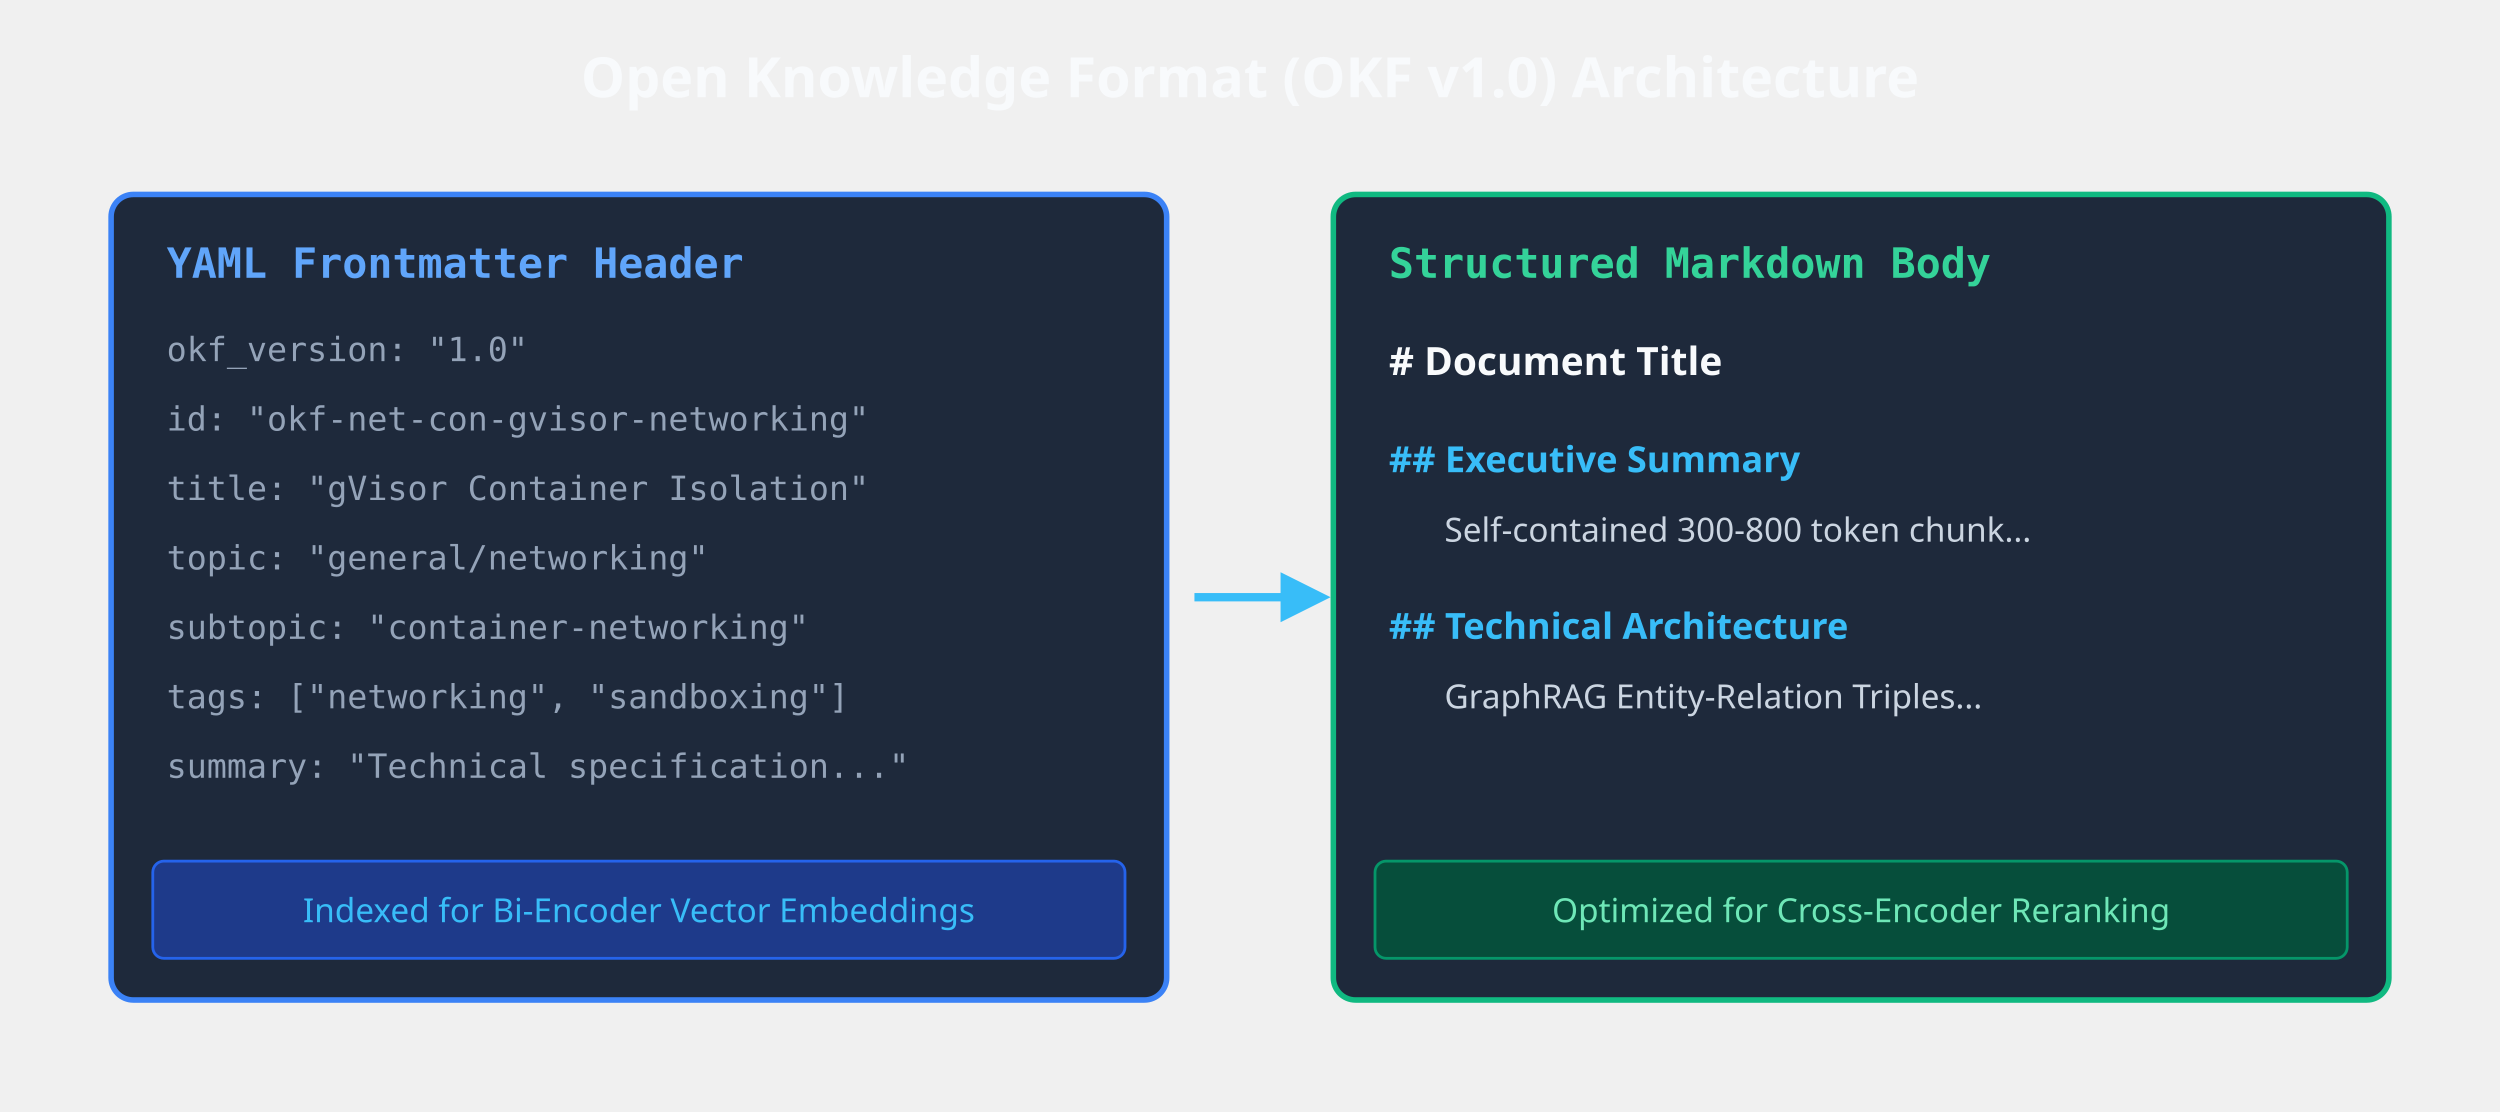
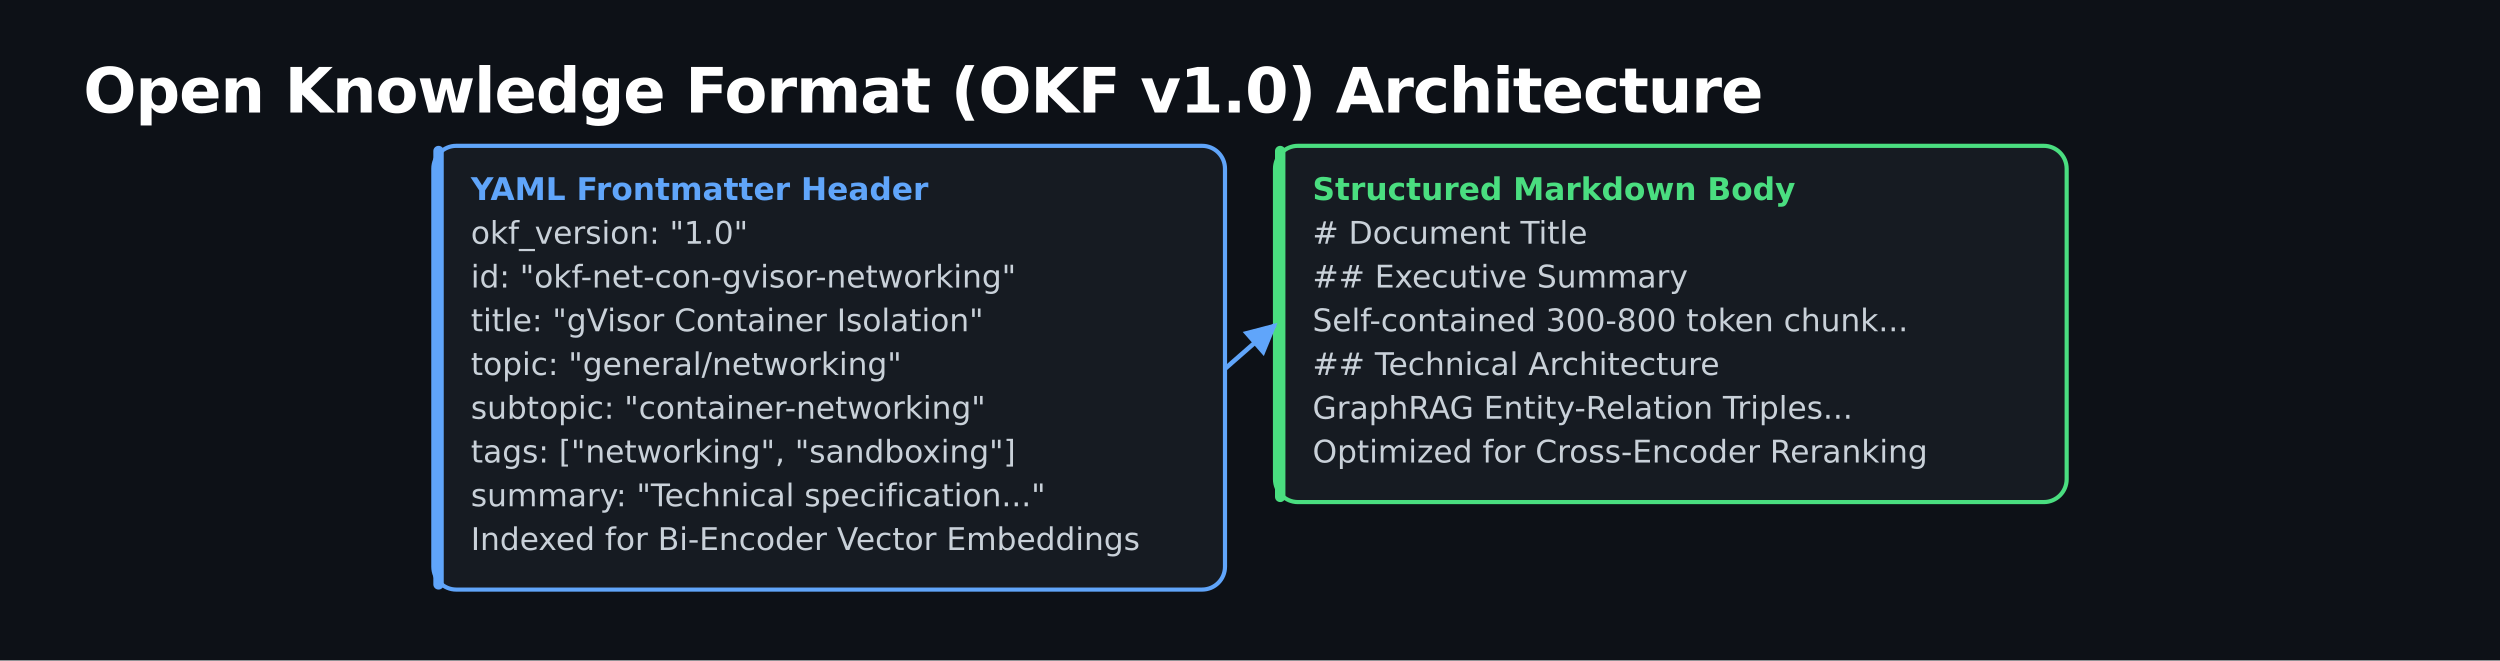
- <svg xmlns="http://www.w3.org/2000/svg" viewBox="0 0 900 400" width="100%" height="100%" style="background-color: #0f172a; border-radius: 8px;">
-   <text x="450" y="35" fill="#f8fafc" font-family="system-ui, sans-serif" font-size="20" font-weight="bold" text-anchor="middle">Open Knowledge Format (OKF v1.0) Architecture</text>
-   <rect x="40" y="70" width="380" height="290" rx="8" fill="#1e293b" stroke="#3b82f6" stroke-width="2" />
-   <text x="60" y="100" fill="#60a5fa" font-family="monospace" font-size="15" font-weight="bold">YAML Frontmatter Header</text>
-   <text x="60" y="130" fill="#94a3b8" font-family="monospace" font-size="12">okf_version: "1.0"</text>
-   <text x="60" y="155" fill="#94a3b8" font-family="monospace" font-size="12">id: "okf-net-con-gvisor-networking"</text>
-   <text x="60" y="180" fill="#94a3b8" font-family="monospace" font-size="12">title: "gVisor Container Isolation"</text>
-   <text x="60" y="205" fill="#94a3b8" font-family="monospace" font-size="12">topic: "general/networking"</text>
-   <text x="60" y="230" fill="#94a3b8" font-family="monospace" font-size="12">subtopic: "container-networking"</text>
-   <text x="60" y="255" fill="#94a3b8" font-family="monospace" font-size="12">tags: ["networking", "sandboxing"]</text>
-   <text x="60" y="280" fill="#94a3b8" font-family="monospace" font-size="12">summary: "Technical specification..."</text>
-   <rect x="55" y="310" width="350" height="35" rx="4" fill="#1e3a8a" stroke="#2563eb" stroke-width="1" />
-   <text x="230" y="332" fill="#38bdf8" font-family="system-ui, sans-serif" font-size="12" text-anchor="middle">Indexed for Bi-Encoder Vector Embeddings</text>
-   <path d="M 430 215 L 470 215" stroke="#38bdf8" stroke-width="3" fill="none" marker-end="url(#arrow)" />
-   <defs>
-     <marker id="arrow" viewBox="0 0 10 10" refX="5" refY="5" markerWidth="6" markerHeight="6" orient="auto-start-reverse">
-       <path d="M 0 0 L 10 5 L 0 10 z" fill="#38bdf8" />
-     </marker>
-   </defs>
-   <rect x="480" y="70" width="380" height="290" rx="8" fill="#1e293b" stroke="#10b981" stroke-width="2" />
-   <text x="500" y="100" fill="#34d399" font-family="monospace" font-size="15" font-weight="bold">Structured Markdown Body</text>
-   <text x="500" y="135" fill="#f8fafc" font-family="system-ui, sans-serif" font-size="14" font-weight="bold"># Document Title</text>
-   <text x="500" y="170" fill="#38bdf8" font-family="system-ui, sans-serif" font-size="13" font-weight="bold">## Executive Summary</text>
-   <text x="520" y="195" fill="#cbd5e1" font-family="system-ui, sans-serif" font-size="12">Self-contained 300-800 token chunk...</text>
-   <text x="500" y="230" fill="#38bdf8" font-family="system-ui, sans-serif" font-size="13" font-weight="bold">## Technical Architecture</text>
-   <text x="520" y="255" fill="#cbd5e1" font-family="system-ui, sans-serif" font-size="12">GraphRAG Entity-Relation Triples...</text>
-   <rect x="495" y="310" width="350" height="35" rx="4" fill="#064e3b" stroke="#059669" stroke-width="1" />
-   <text x="670" y="332" fill="#6ee7b7" font-family="system-ui, sans-serif" font-size="12" text-anchor="middle">Optimized for Cross-Encoder Reranking</text>
+ <svg xmlns="http://www.w3.org/2000/svg" width="1200" height="317" viewBox="0 0 1200 317" font-family="'Space Grotesk', DejaVu Sans, Verdana, sans-serif">
+   <rect width="1200" height="317" fill="#0d1117" />
+   <text x="40" y="54" font-size="30" font-weight="bold" fill="#ffffff" letter-spacing="-0.5">Open Knowledge Format (OKF v1.0) Architecture</text>
+   <rect x="208" y="70" width="380" height="213" rx="11" fill="#161b22" stroke="#60a5fa" stroke-width="2" />
+   <rect x="208" y="70" width="5" height="213" rx="2.5" fill="#60a5fa" />
+   <text x="226" y="96" font-size="15" font-weight="bold" fill="#60a5fa">YAML Frontmatter Header</text>
+   <text x="226" y="117" font-size="15" fill="#c9d1d9" font-family="'Space Grotesk', 'DejaVu Sans', Verdana, sans-serif">okf_version: "1.0"</text>
+   <text x="226" y="138" font-size="15" fill="#c9d1d9" font-family="'Space Grotesk', 'DejaVu Sans', Verdana, sans-serif">id: "okf-net-con-gvisor-networking"</text>
+   <text x="226" y="159" font-size="15" fill="#c9d1d9" font-family="'Space Grotesk', 'DejaVu Sans', Verdana, sans-serif">title: "gVisor Container Isolation"</text>
+   <text x="226" y="180" font-size="15" fill="#c9d1d9" font-family="'Space Grotesk', 'DejaVu Sans', Verdana, sans-serif">topic: "general/networking"</text>
+   <text x="226" y="201" font-size="15" fill="#c9d1d9" font-family="'Space Grotesk', 'DejaVu Sans', Verdana, sans-serif">subtopic: "container-networking"</text>
+   <text x="226" y="222" font-size="15" fill="#c9d1d9" font-family="'Space Grotesk', 'DejaVu Sans', Verdana, sans-serif">tags: ["networking", "sandboxing"]</text>
+   <text x="226" y="243" font-size="15" fill="#c9d1d9" font-family="'Space Grotesk', 'DejaVu Sans', Verdana, sans-serif">summary: "Technical specification..."</text>
+   <text x="226" y="264" font-size="15" fill="#c9d1d9" font-family="'Space Grotesk', 'DejaVu Sans', Verdana, sans-serif">Indexed for Bi-Encoder Vector Embeddings</text>
+   <rect x="612" y="70" width="380" height="171" rx="11" fill="#161b22" stroke="#4ade80" stroke-width="2" />
+   <rect x="612" y="70" width="5" height="171" rx="2.5" fill="#4ade80" />
+   <text x="630" y="96" font-size="15" font-weight="bold" fill="#4ade80">Structured Markdown Body</text>
+   <text x="630" y="117" font-size="15" fill="#c9d1d9" font-family="'Space Grotesk', 'DejaVu Sans', Verdana, sans-serif"># Document Title</text>
+   <text x="630" y="138" font-size="15" fill="#c9d1d9" font-family="'Space Grotesk', 'DejaVu Sans', Verdana, sans-serif">## Executive Summary</text>
+   <text x="630" y="159" font-size="15" fill="#c9d1d9" font-family="'Space Grotesk', 'DejaVu Sans', Verdana, sans-serif">Self-contained 300-800 token chunk...</text>
+   <text x="630" y="180" font-size="15" fill="#c9d1d9" font-family="'Space Grotesk', 'DejaVu Sans', Verdana, sans-serif">## Technical Architecture</text>
+   <text x="630" y="201" font-size="15" fill="#c9d1d9" font-family="'Space Grotesk', 'DejaVu Sans', Verdana, sans-serif">GraphRAG Entity-Relation Triples...</text>
+   <text x="630" y="222" font-size="15" fill="#c9d1d9" font-family="'Space Grotesk', 'DejaVu Sans', Verdana, sans-serif">Optimized for Cross-Encoder Reranking</text>
+   <marker id="ar1" viewBox="0 0 10 10" refX="9" refY="5" markerWidth="7" markerHeight="7" orient="auto-start-reverse">
+     <path d="M 0 0 L 10 5 L 0 10 z" fill="#60a5fa" />
+   </marker>
+   <polyline points="588,177 612,156" fill="none" stroke="#60a5fa" stroke-width="2.2" marker-end="url(#ar1)" />
</svg>
